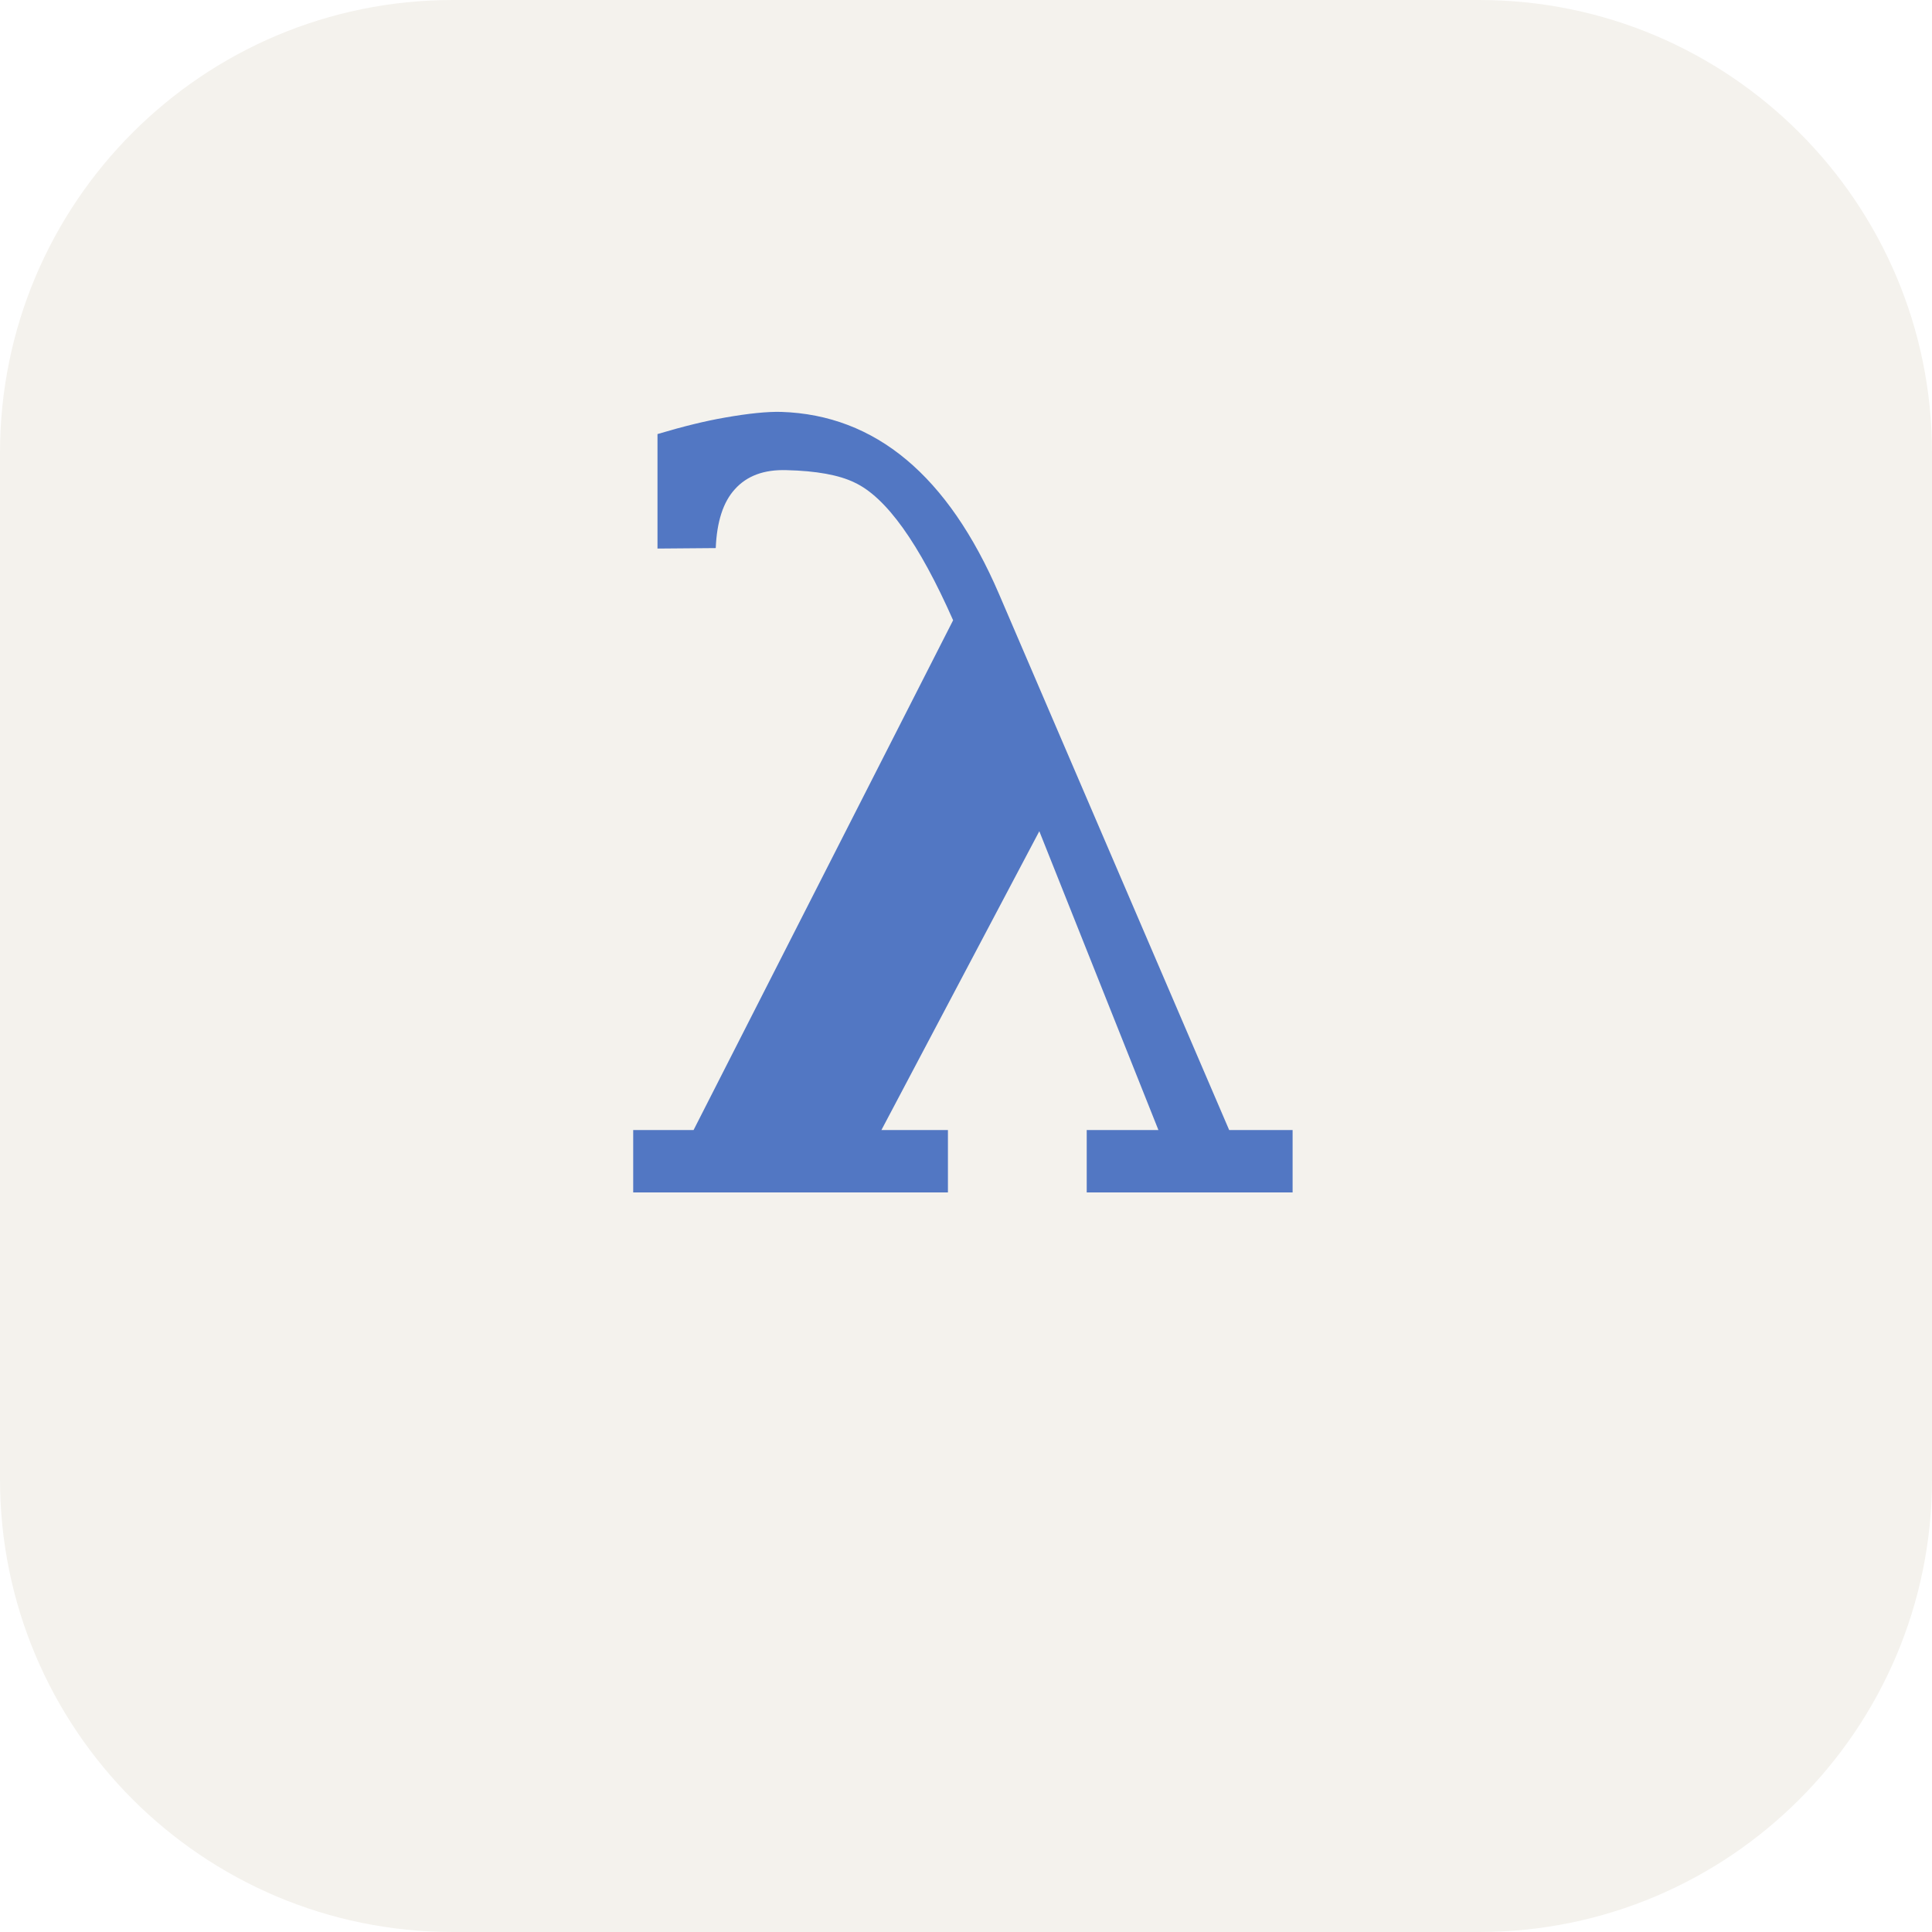
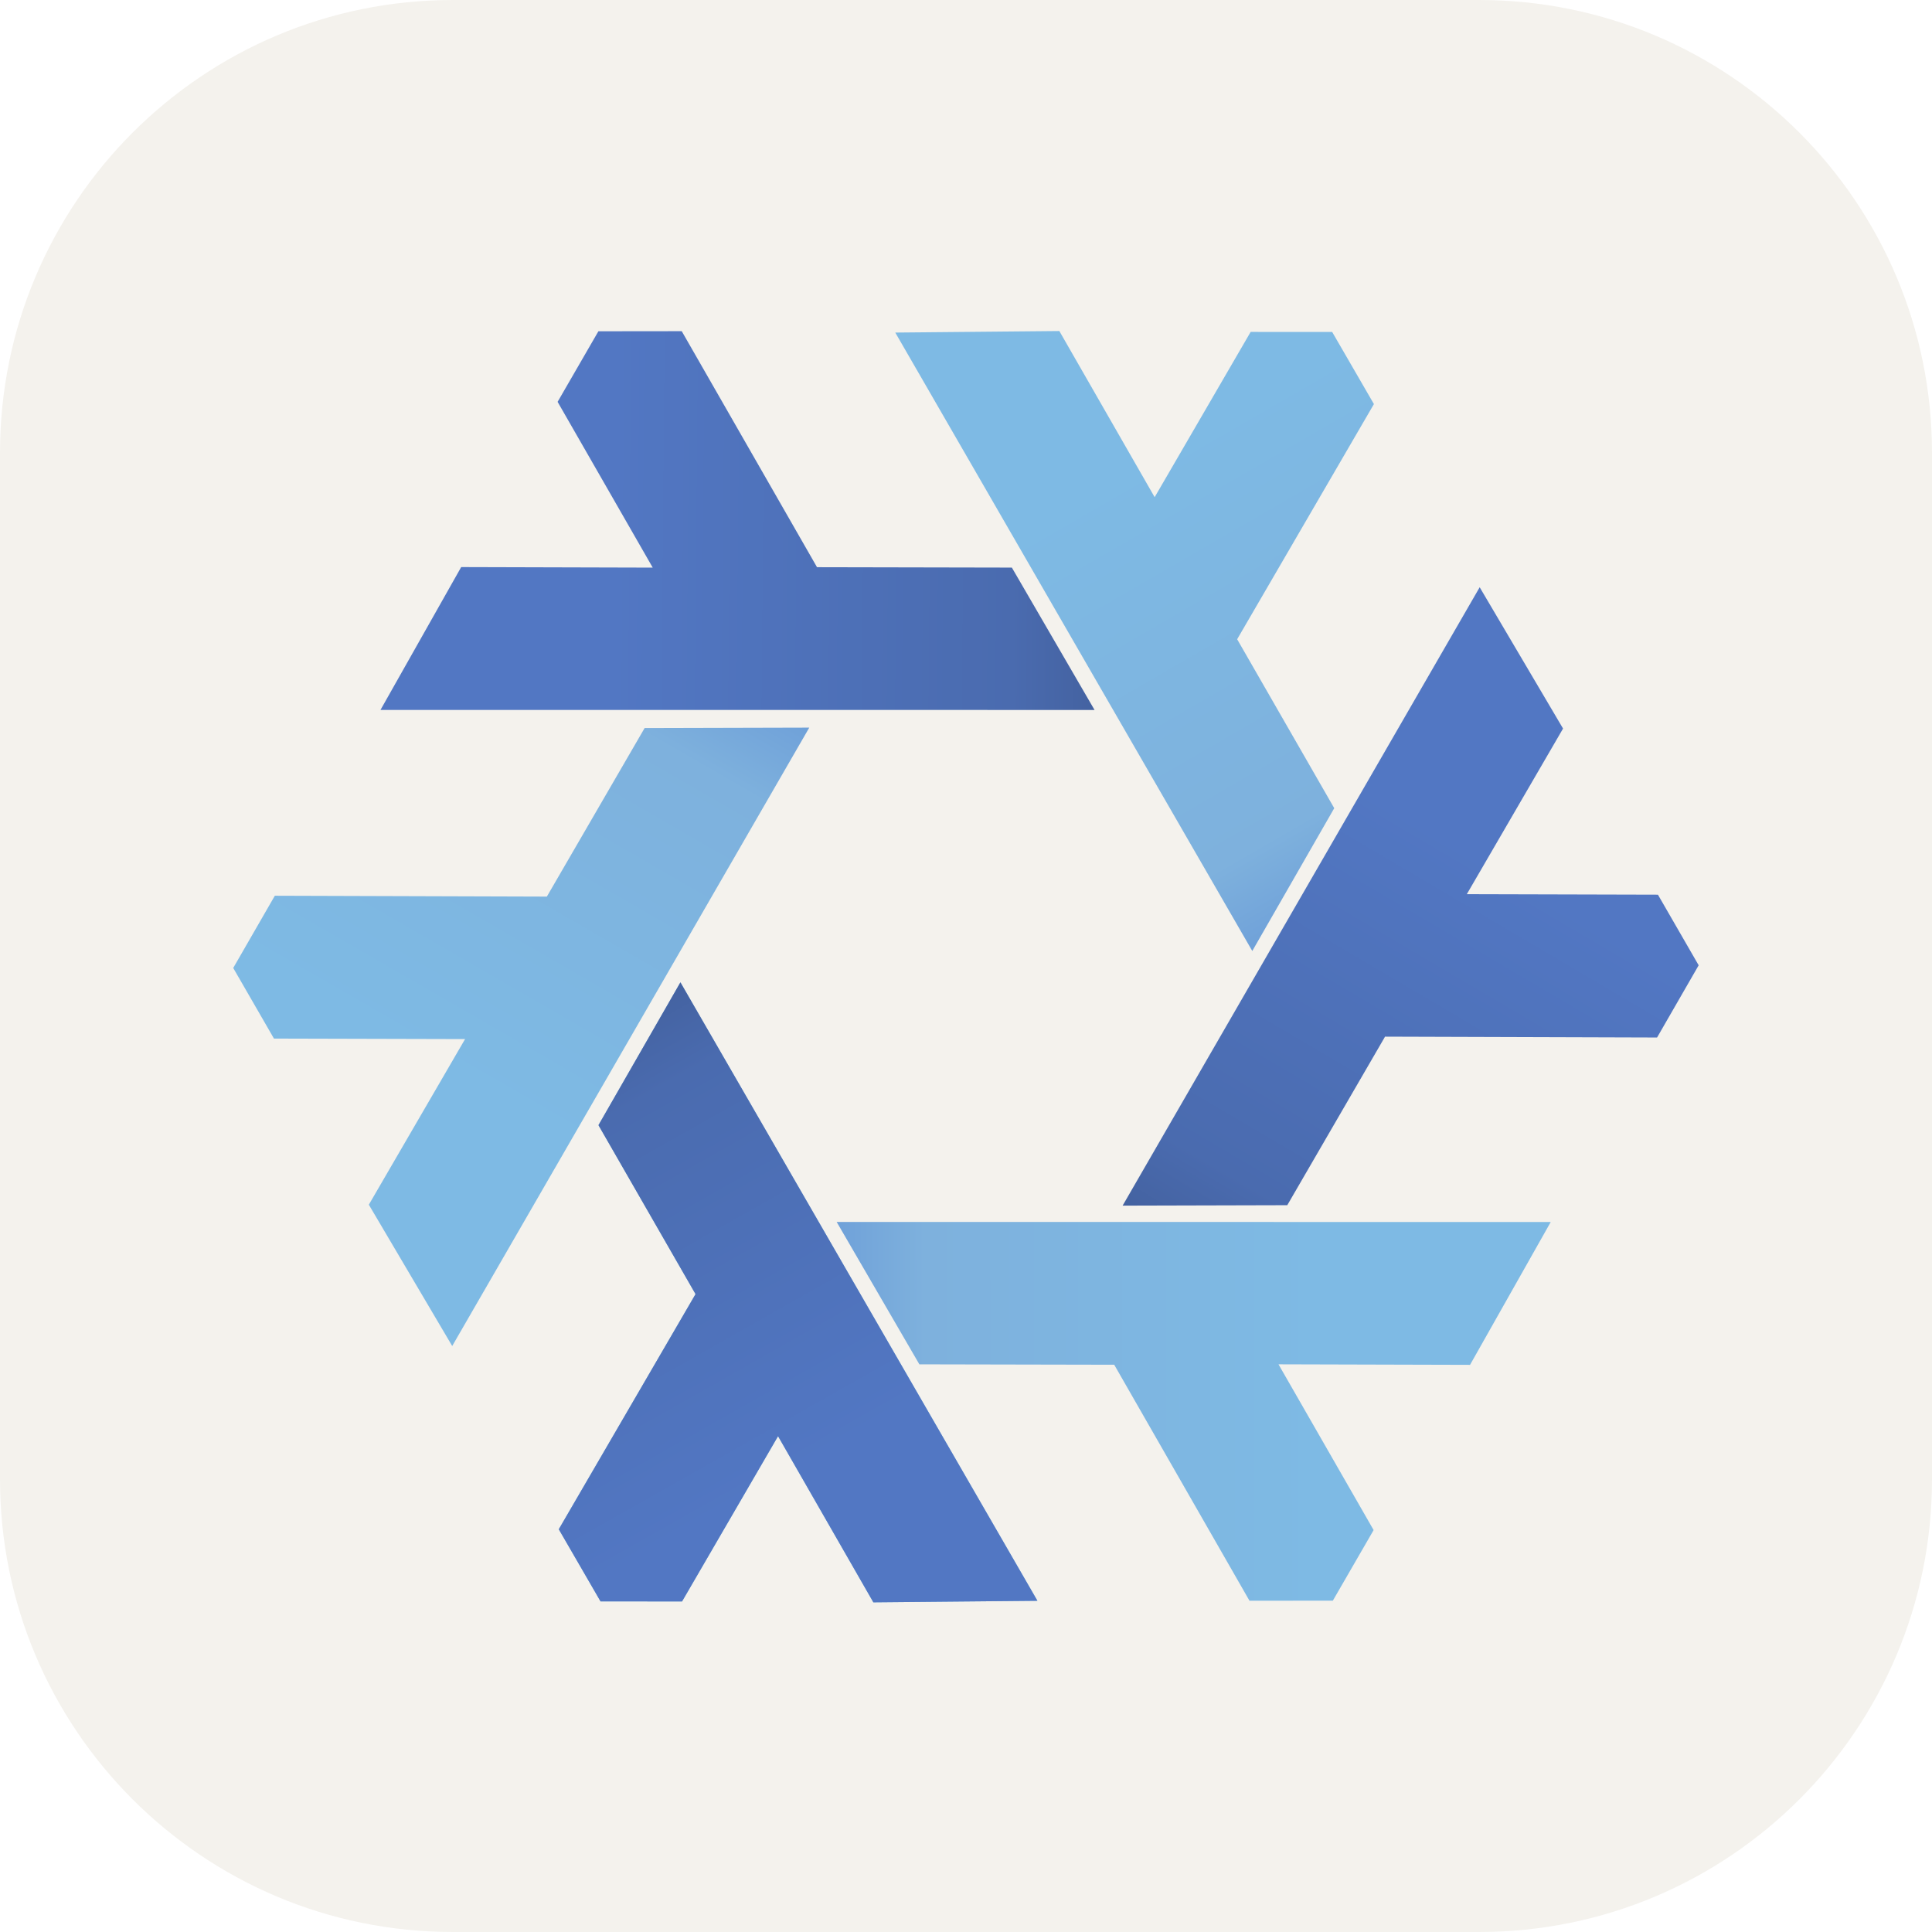
- <svg xmlns="http://www.w3.org/2000/svg" width="256" height="256" viewBox="0 0 256 256" id="nix">
+ <svg xmlns="http://www.w3.org/2000/svg" xmlns:xlink="http://www.w3.org/1999/xlink" width="256" height="256" viewBox="0 0 256 256" fill="none">
  <rect width="256" height="256" rx="60" fill="#F4F2ED" />
-   <text x="128" y="158" text-anchor="middle" font-family="DejaVu Serif,Georgia,serif" font-size="140" fill="#5277C3" font-weight="bold">λ</text>
+   <g transform="translate(30.9036 31.00039) scale(0.3871467)">
+     <g fill="#000000">
+       <defs id="nix-light-light-defs4">
+         <linearGradient id="nix-light-light-linearGradient5562">
+           <stop style="stop-color:#699ad7;stop-opacity:1" offset="0" id="nix-light-light-stop5564" />
+           <stop id="nix-light-light-stop5566" offset="0.243" style="stop-color:#7eb1dd;stop-opacity:1" />
+           <stop style="stop-color:#7ebae4;stop-opacity:1" offset="1" id="nix-light-light-stop5568" />
+         </linearGradient>
+         <linearGradient id="nix-light-light-linearGradient5053">
+           <stop style="stop-color:#415e9a;stop-opacity:1" offset="0" id="nix-light-light-stop5055" />
+           <stop id="nix-light-light-stop5057" offset="0.232" style="stop-color:#4a6baf;stop-opacity:1" />
+           <stop style="stop-color:#5277c3;stop-opacity:1" offset="1" id="nix-light-light-stop5059" />
+         </linearGradient>
+         <linearGradient xlink:href="#nix-light-light-linearGradient5562" id="nix-light-light-linearGradient4328" gradientUnits="userSpaceOnUse" gradientTransform="translate(70.65034,-1055.151)" x1="200.597" y1="351.411" x2="290.087" y2="506.188" />
+         <linearGradient xlink:href="#nix-light-light-linearGradient5053" id="nix-light-light-linearGradient4330" gradientUnits="userSpaceOnUse" gradientTransform="translate(864.6959,-1491.341)" x1="-584.199" y1="782.336" x2="-496.297" y2="937.714" />
+       </defs>
+       <g id="nix-light-light-layer3" style="display:inline;opacity:1" transform="translate(-156.4112,933.3069)">
+         <g id="nix-light-light-g2" transform="matrix(0.9999406,0,0,0.9999406,-0.06321798,33.18838)" style="stroke-width:1">
+           <path id="nix-light-light-path3336-6" d="m 309.549,-710.388 122.197,211.675 -56.157,0.527 -32.624,-56.869 -32.856,56.565 -27.902,-0.011 -14.291,-24.69 46.81,-80.49 -33.229,-57.826 z" style="opacity:1;fill:url(#nix-light-light-linearGradient4328);fill-opacity:1;fill-rule:evenodd;stroke:none;stroke-width:3;stroke-linecap:butt;stroke-linejoin:round;stroke-miterlimit:4;stroke-dasharray:none;stroke-opacity:1" />
+           <use height="100%" width="100%" transform="rotate(60,407.1116,-715.7872)" id="nix-light-light-use3439-6" xlink:href="#nix-light-light-path3336-6" y="0" x="0" style="stroke-width:1" />
+           <use height="100%" width="100%" transform="rotate(-60,407.3118,-715.7002)" id="nix-light-light-use3445-0" xlink:href="#nix-light-light-path3336-6" y="0" x="0" style="stroke-width:1" />
+           <use height="100%" width="100%" transform="rotate(180,407.4187,-715.7565)" id="nix-light-light-use3449-5" xlink:href="#nix-light-light-path3336-6" y="0" x="0" style="stroke-width:1" />
+           <path style="color:#000000;clip-rule:nonzero;display:inline;overflow:visible;visibility:visible;opacity:1;isolation:auto;mix-blend-mode:normal;color-interpolation:sRGB;color-interpolation-filters:linearRGB;solid-color:#000000;solid-opacity:1;fill:url(#nix-light-light-linearGradient4330);fill-opacity:1;fill-rule:evenodd;stroke:none;stroke-width:3;stroke-linecap:butt;stroke-linejoin:round;stroke-miterlimit:4;stroke-dasharray:none;stroke-dashoffset:0;stroke-opacity:1;color-rendering:auto;image-rendering:auto;shape-rendering:auto;text-rendering:auto;enable-background:accumulate" d="m 309.549,-710.388 122.197,211.675 -56.157,0.527 -32.624,-56.869 -32.856,56.565 -27.902,-0.011 -14.291,-24.69 46.81,-80.49 -33.229,-57.826 z" id="nix-light-light-path4260-0" />
+           <use height="100%" width="100%" transform="rotate(120,407.3392,-716.0836)" id="nix-light-light-use4354-5" xlink:href="#nix-light-light-path4260-0" y="0" x="0" style="display:inline;stroke-width:1" />
+           <use height="100%" width="100%" transform="rotate(-120,407.2882,-715.87)" id="nix-light-light-use4362-2" xlink:href="#nix-light-light-path4260-0" y="0" x="0" style="display:inline;stroke-width:1" />
+         </g>
+       </g>
+     </g>
+   </g>
</svg>
